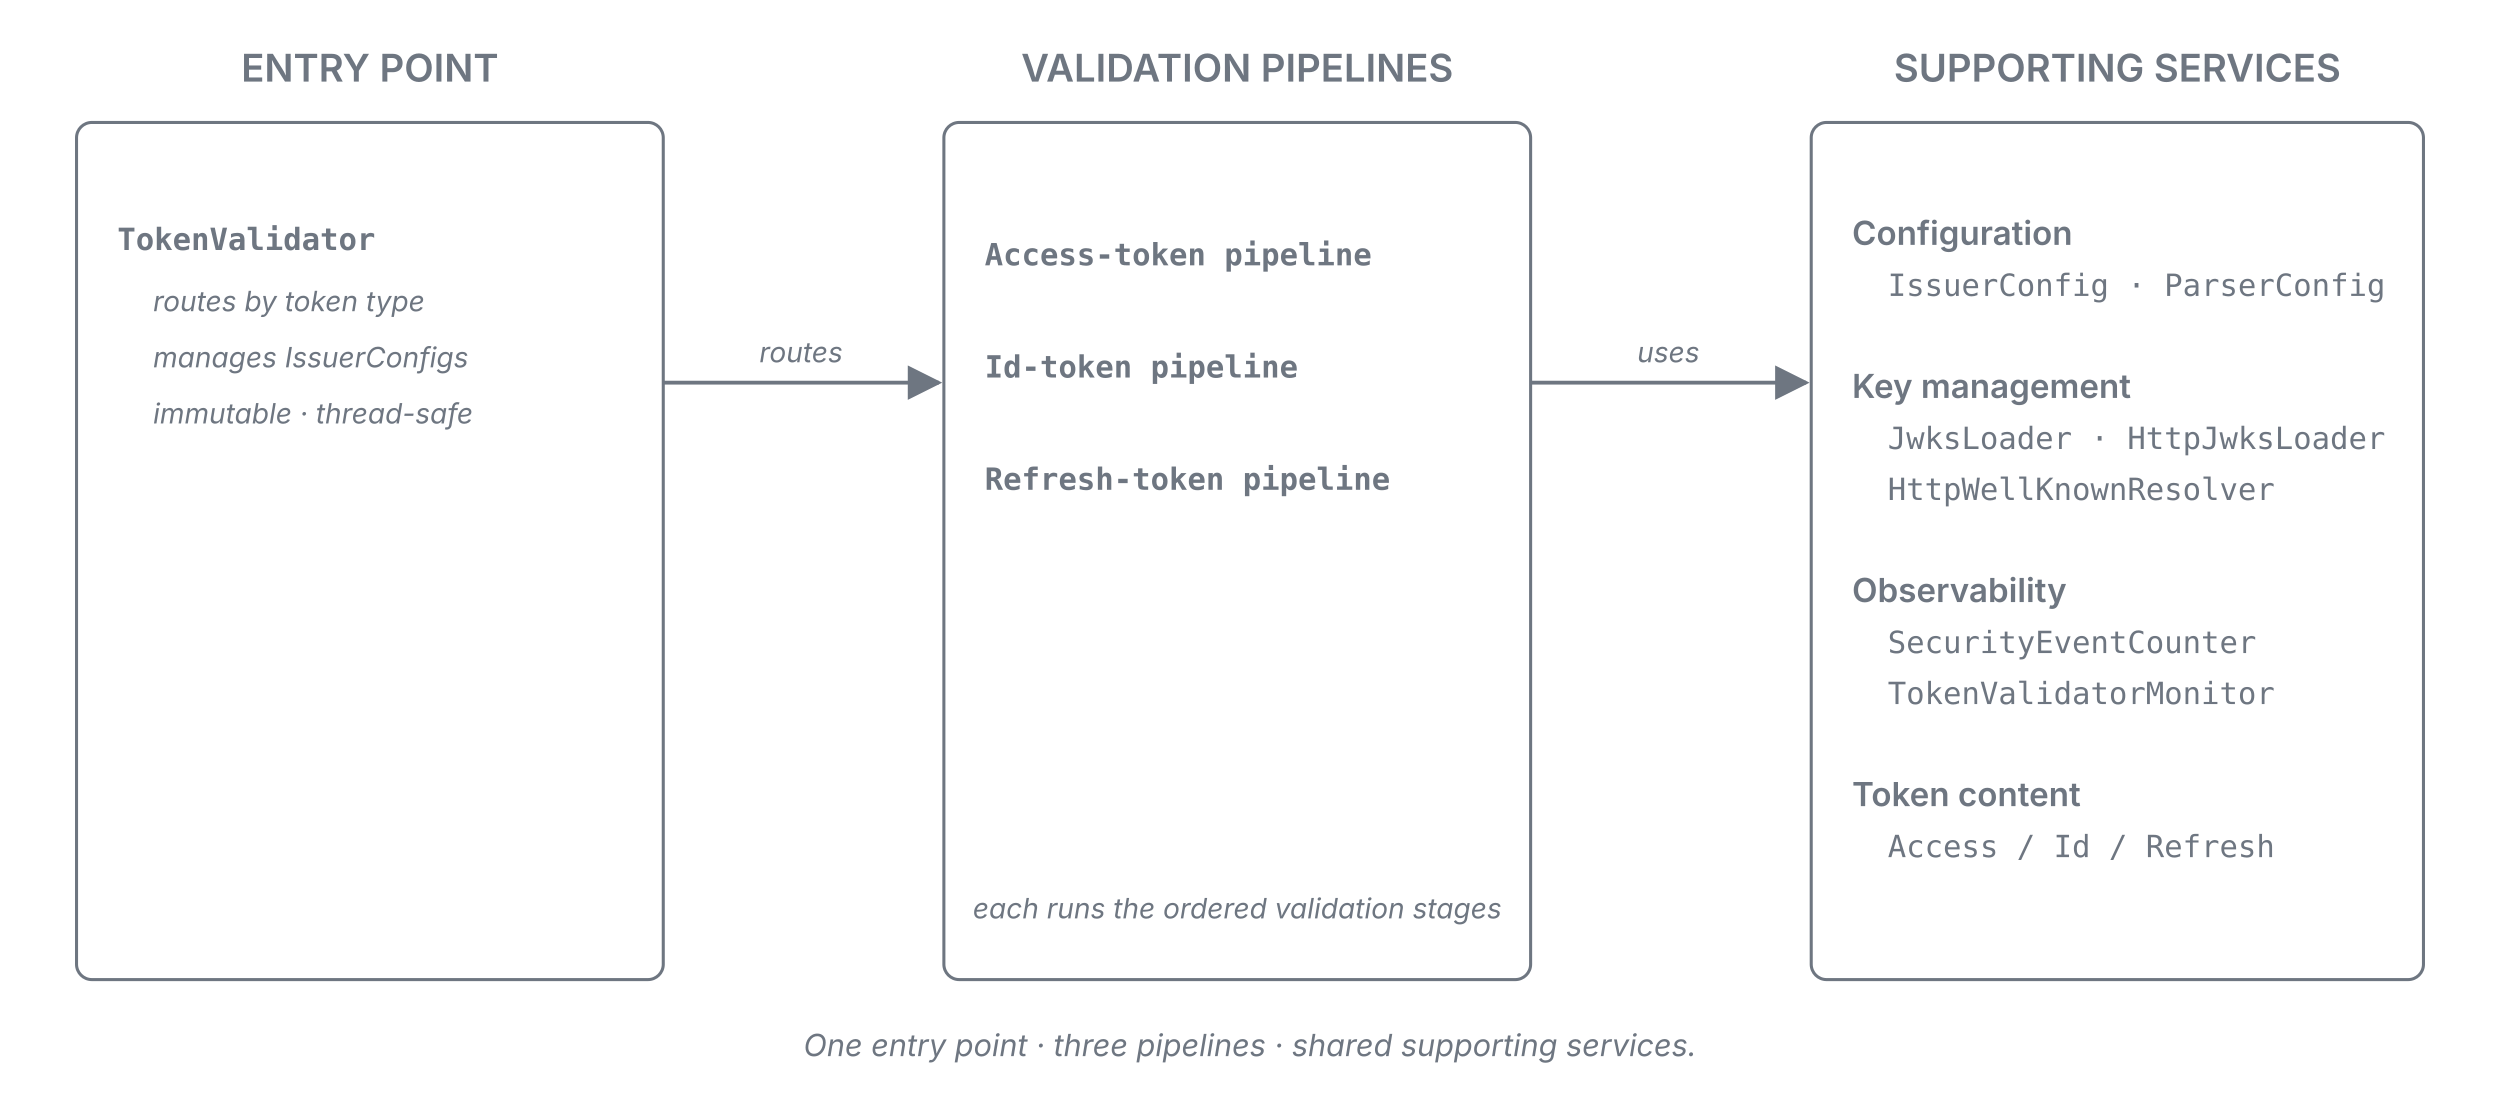
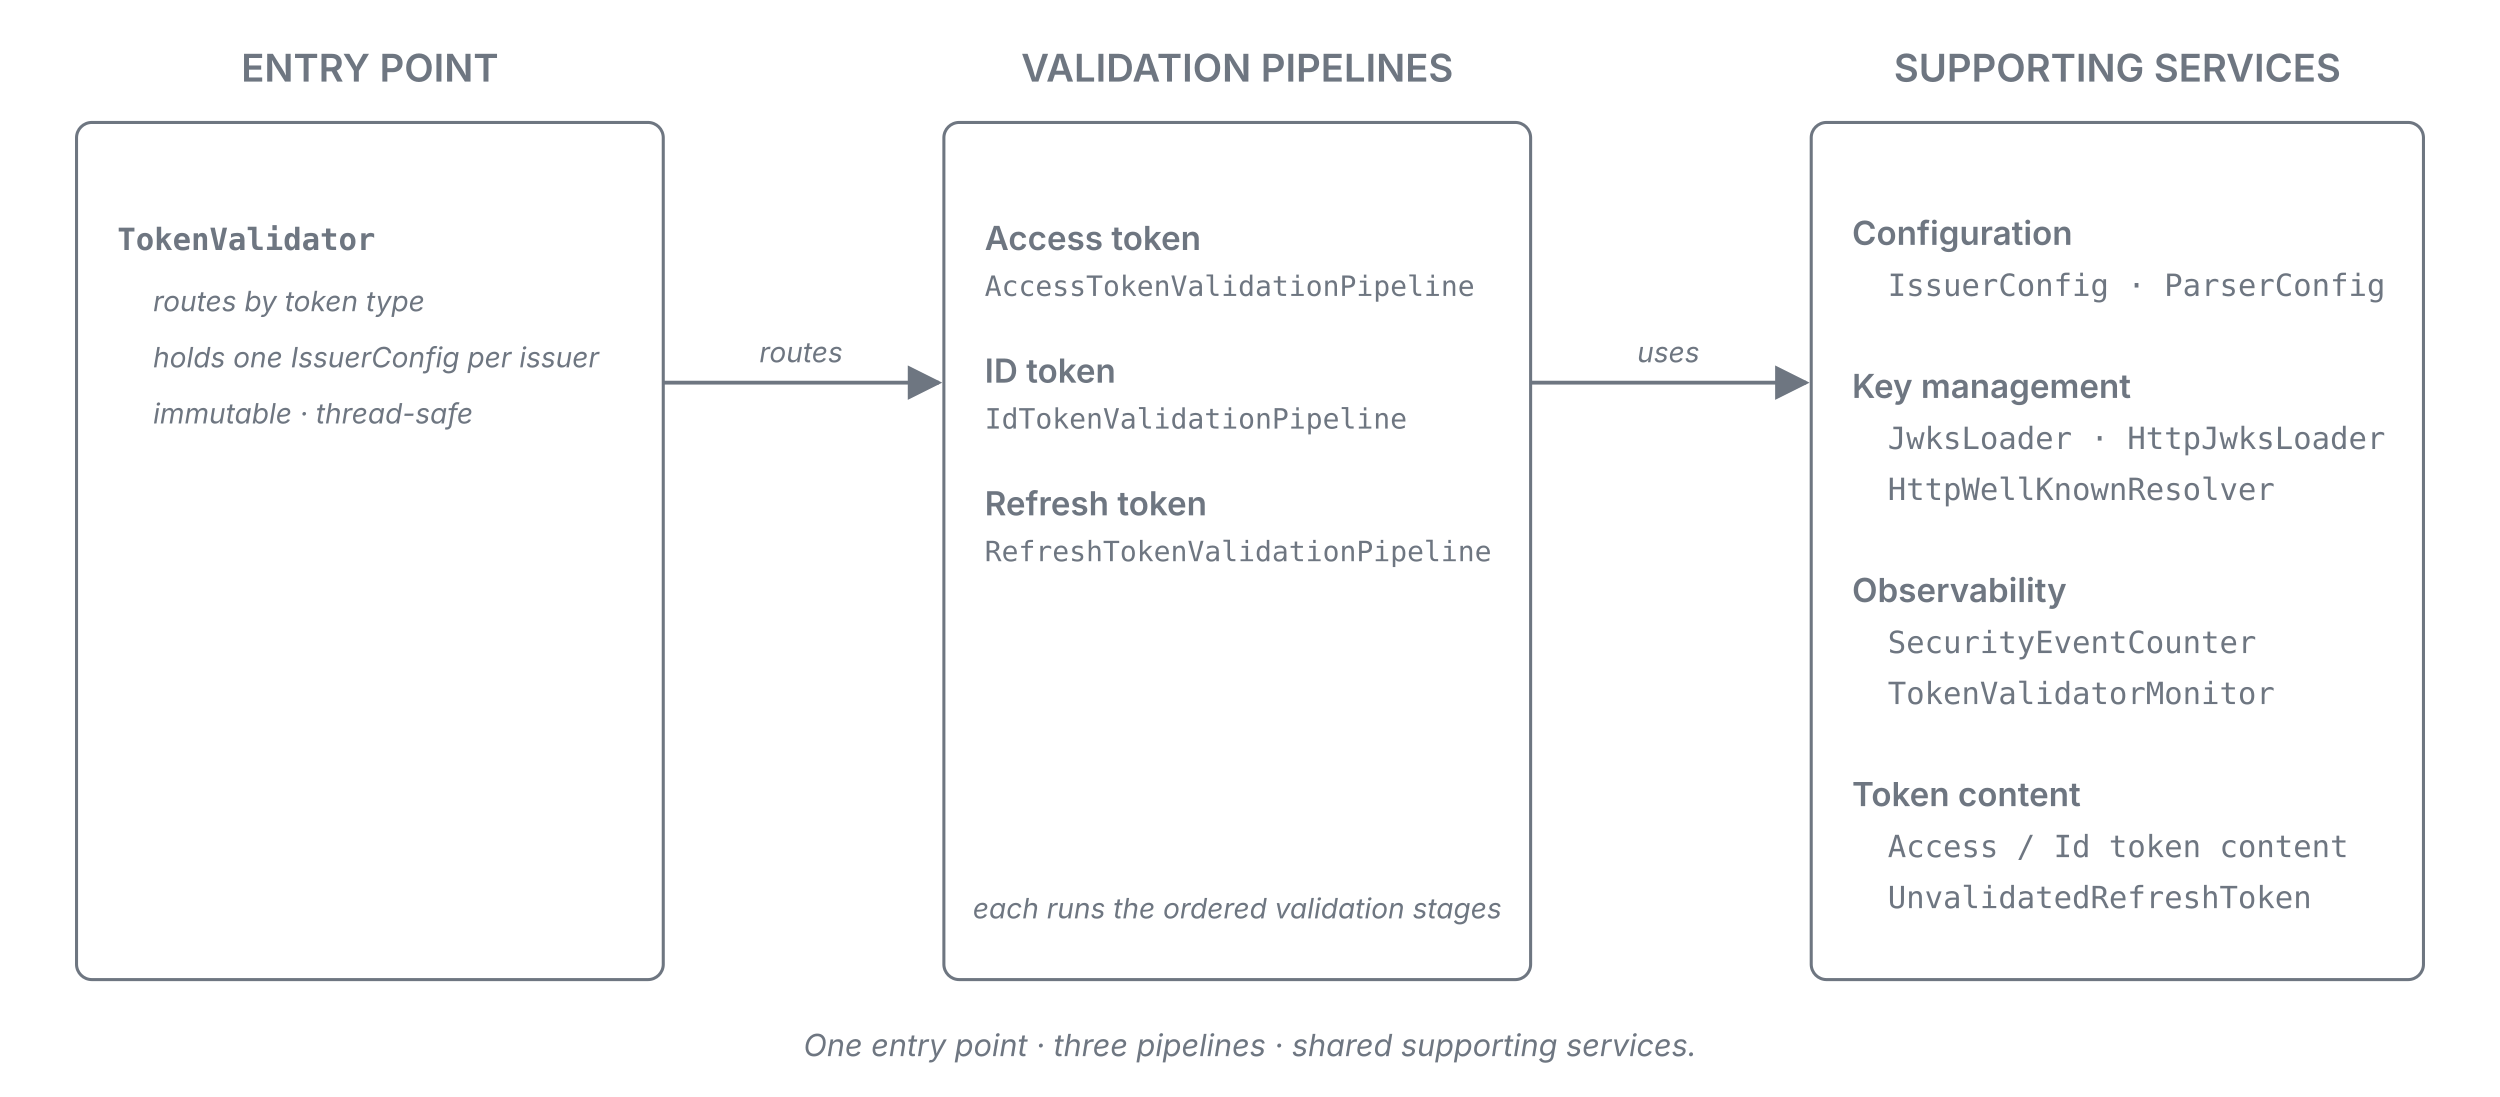
<svg xmlns="http://www.w3.org/2000/svg" viewBox="0 0 980 430" role="img" aria-labelledby="title desc" font-family="ui-sans-serif, -apple-system, system-ui, 'Segoe UI', sans-serif">
  <defs>
    <marker id="arrow" viewBox="0 0 10 10" refX="9" refY="5" markerWidth="9" markerHeight="9" orient="auto">
      <path d="M0,0 L10,5 L0,10 z" class="arrow-fill" />
    </marker>
    <style>
      .col-header { font-size: 15px; font-weight: 600; fill: #6e7681; text-anchor: middle; }
      .col-sub    { font-size: 11px; fill: #6e7681; text-anchor: middle; font-style: italic; }
      .group      { font-size: 13px; font-weight: 600; fill: #6e7681; }
      .item       { font-size: 12px; fill: #6e7681; font-family: ui-monospace, "SF Mono", Menlo, Consolas, monospace; }
      .item-sub   { font-size: 11px; fill: #6e7681; font-style: italic; }
+       .item-sm    { font-size: 11px; fill: #6e7681; font-family: ui-monospace, "SF Mono", Menlo, Consolas, monospace; }
      .stroke     { stroke: #6e7681; stroke-width: 1.2; fill: none; }
      .arrow      { stroke: #6e7681; stroke-width: 1.5; fill: none; }
      .arrow-fill { fill: #6e7681; }
      .arrow-lbl  { font-size: 11px; fill: #6e7681; text-anchor: middle; font-style: italic; }
      .caption    { font-size: 12px; fill: #6e7681; text-anchor: middle; font-style: italic; }
    </style>
  </defs>
  <text x="145" y="32" class="col-header">ENTRY POINT</text>
  <rect class="stroke" x="30" y="48" width="230" height="336" rx="6" ry="6" />
  <text x="46" y="98" class="item" font-weight="700">TokenValidator</text>
  <text x="60" y="122" class="item-sub">routes by token type</text>
-   <text x="60" y="144" class="item-sub">manages IssuerConfigs</text>
+   <text x="60" y="144" class="item-sub">holds one IssuerConfig per issuer</text>
  <text x="60" y="166" class="item-sub">immutable · thread-safe</text>
  <text x="485" y="32" class="col-header">VALIDATION PIPELINES</text>
  <rect class="stroke" x="370" y="48" width="230" height="336" rx="6" ry="6" />
-   <text x="386" y="104" class="item" font-weight="700">Access-token pipeline</text>
-   <text x="386" y="148" class="item" font-weight="700">Id-token pipeline</text>
-   <text x="386" y="192" class="item" font-weight="700">Refresh-token pipeline</text>
+   <text x="386" y="98" class="group">Access token</text>
+   <text x="386" y="116" class="item-sm">AccessTokenValidationPipeline</text>
+   <text x="386" y="150" class="group">ID token</text>
+   <text x="386" y="168" class="item-sm">IdTokenValidationPipeline</text>
+   <text x="386" y="202" class="group">Refresh token</text>
+   <text x="386" y="220" class="item-sm">RefreshTokenValidationPipeline</text>
  <text x="485" y="360" class="col-sub">each runs the ordered validation stages</text>
  <text x="830" y="32" class="col-header">SUPPORTING SERVICES</text>
  <rect class="stroke" x="710" y="48" width="240" height="336" rx="6" ry="6" />
  <text x="726" y="96" class="group">Configuration</text>
  <text x="740" y="116" class="item">IssuerConfig · ParserConfig</text>
  <text x="726" y="156" class="group">Key management</text>
  <text x="740" y="176" class="item">JwksLoader · HttpJwksLoader</text>
  <text x="740" y="196" class="item">HttpWellKnownResolver</text>
  <text x="726" y="236" class="group">Observability</text>
  <text x="740" y="256" class="item">SecurityEventCounter</text>
  <text x="740" y="276" class="item">TokenValidatorMonitor</text>
  <text x="726" y="316" class="group">Token content</text>
-   <text x="740" y="336" class="item">Access / Id / Refresh</text>
+   <text x="740" y="336" class="item">Access / Id token content</text>
+   <text x="740" y="356" class="item">UnvalidatedRefreshToken</text>
  <line class="arrow" x1="260" y1="150" x2="368" y2="150" marker-end="url(#arrow)" />
  <text x="314" y="142" class="arrow-lbl">routes</text>
  <line class="arrow" x1="600" y1="150" x2="708" y2="150" marker-end="url(#arrow)" />
  <text x="654" y="142" class="arrow-lbl">uses</text>
  <text x="490" y="414" class="caption">One entry point · three pipelines · shared supporting services.</text>
</svg>
